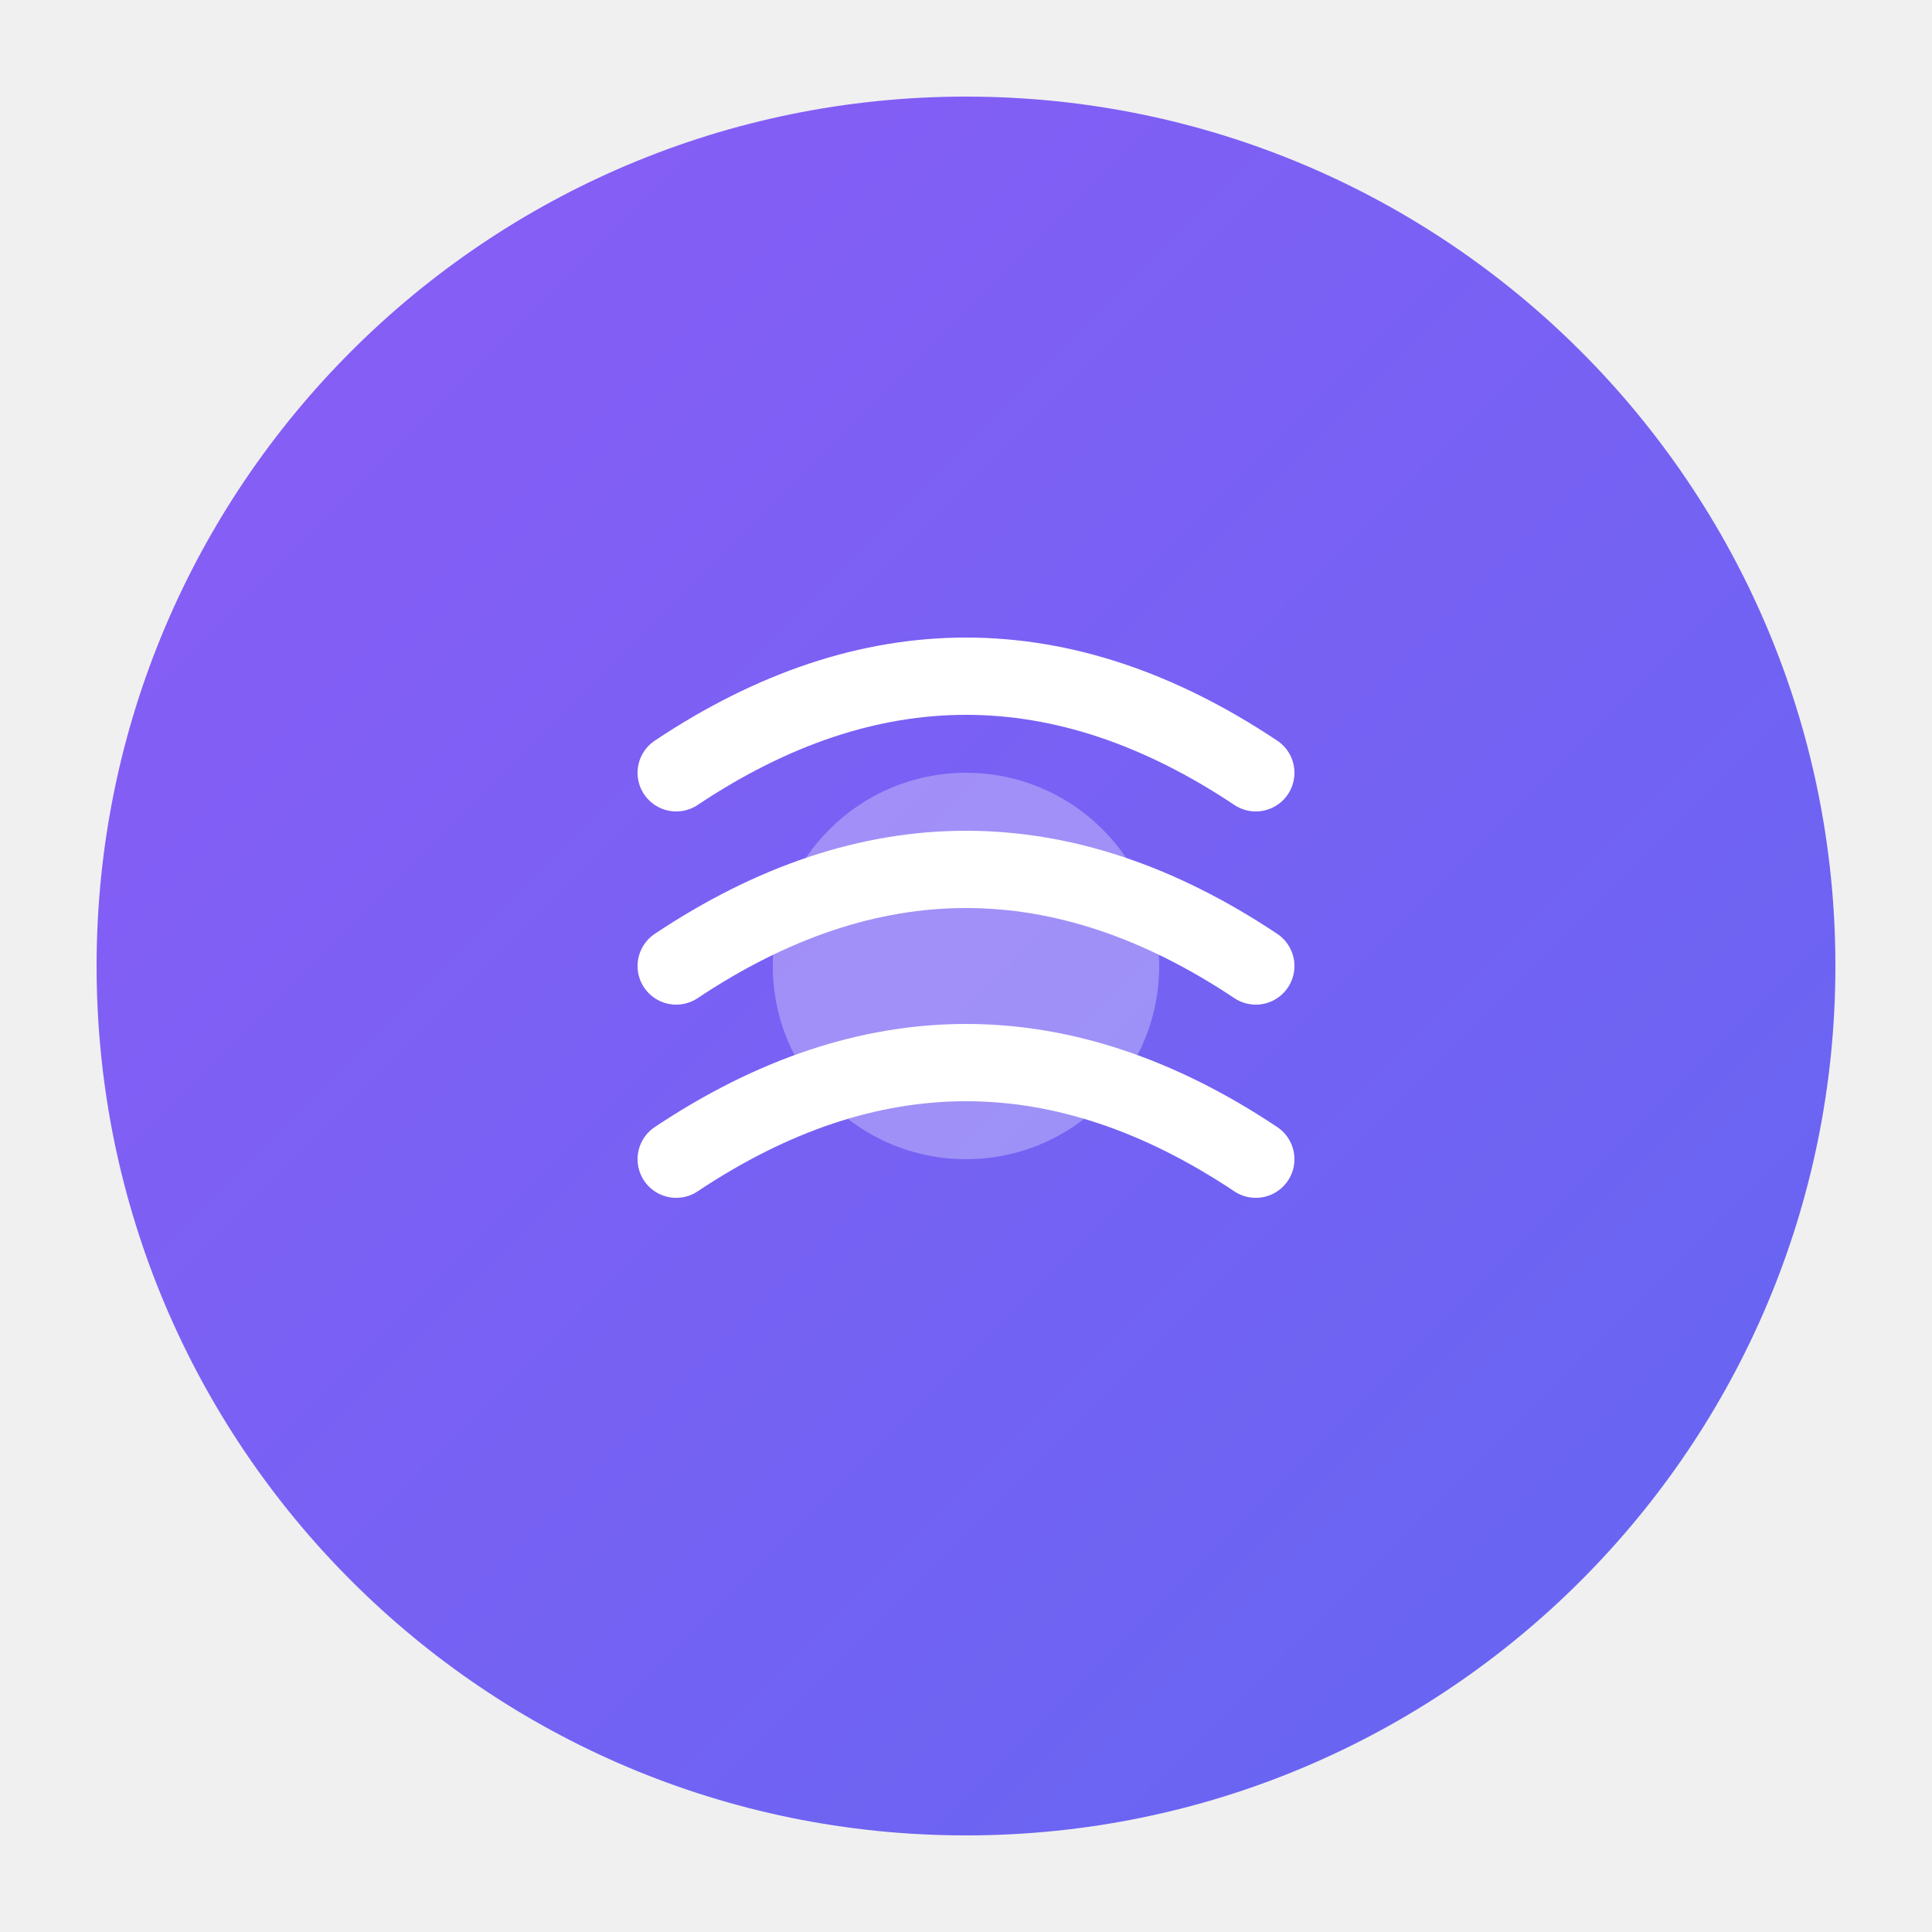
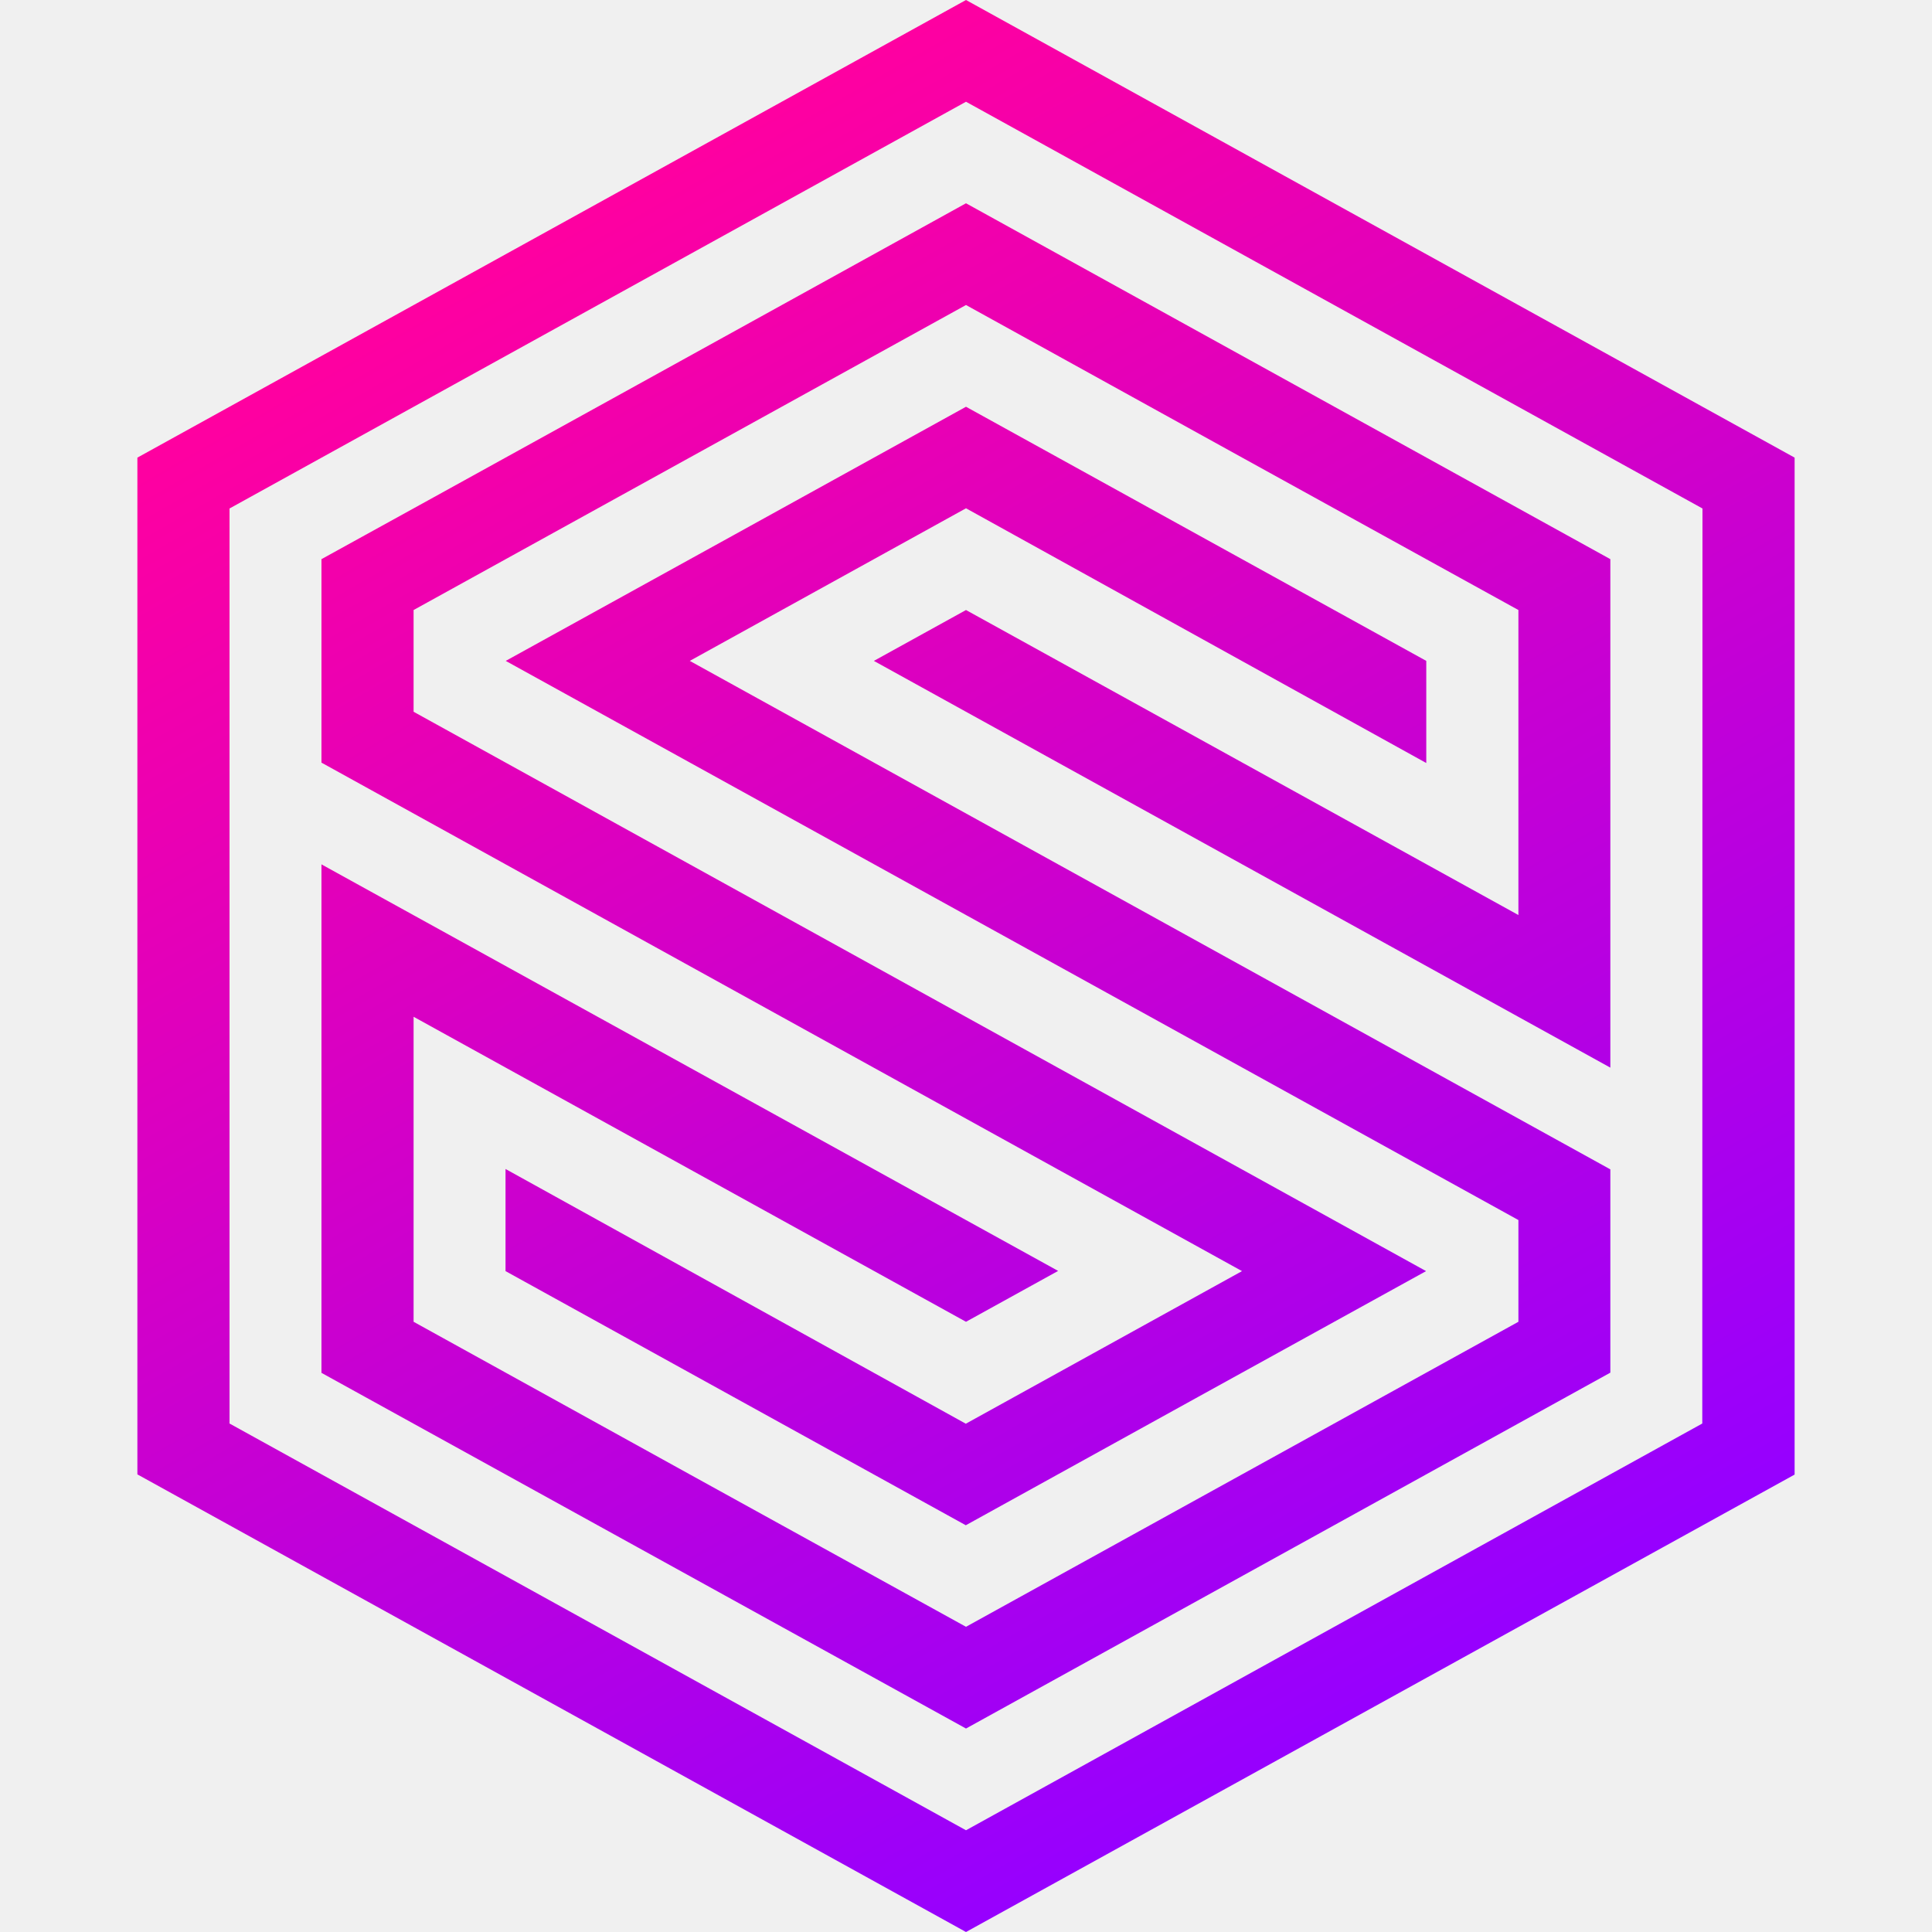
- <svg xmlns="http://www.w3.org/2000/svg" viewBox="0 0 200 200" width="200" height="200">
+ <svg xmlns="http://www.w3.org/2000/svg" width="900" height="900" viewBox="0 0 900 900" fill="none">
+   <g clip-path="url(#clip0_2003_6)">
+     <path d="M750.161 544.739L321.333 307.868L450 236.779L664.414 355.444V307.868L450 189.479C418.109 207.113 263.985 292.254 235.586 307.868C261.963 322.472 538.964 475.395 707.333 568.344V615.736C684.449 628.411 450 757.822 450 757.822C385.85 722.461 256.724 651.189 192.667 615.736V473.65L450 615.736L492.92 592.04L149.747 402.653V639.524L450 805.215C479.593 788.866 728.288 651.556 750.161 639.433V544.739ZM450 0L64 213.175V686.825L450 900L836 686.917V213.175L450 0ZM792.989 663.129L450 852.607L106.92 663.129V236.871L450 47.393L793.08 236.871L792.989 663.129ZM149.747 260.476V355.261L578.575 592.132L449.908 663.221L235.494 544.556V592.132L449.908 710.521C481.799 692.887 635.923 607.746 664.322 592.132C637.945 577.528 361.036 424.605 192.667 331.564V284.172C215.551 271.497 450 142.086 450 142.086C514.058 177.539 643.184 248.811 707.333 284.172V426.258L450 284.172L407.08 307.868L750.161 497.347V260.476L450 94.693C420.315 111.134 171.712 248.444 149.747 260.476Z" fill="url(#paint0_linear_2003_6)" />
+   </g>
  <defs>
-     <linearGradient id="grad1" x1="0%" y1="0%" x2="100%" y2="100%">
-       <stop offset="0%" style="stop-color:#8B5CF6;stop-opacity:1" />
-       <stop offset="100%" style="stop-color:#6366F1;stop-opacity:1" />
+     <linearGradient id="paint0_linear_2003_6" x1="250.886" y1="105.345" x2="648.772" y2="794.944" gradientUnits="userSpaceOnUse">
+       <stop stop-color="#FF00A0" />
+       <stop offset="1" stop-color="#9600FF" />
    </linearGradient>
+     <clipPath id="clip0_2003_6">
+       <rect width="772" height="900" fill="white" transform="translate(64)" />
+     </clipPath>
  </defs>
-   <circle cx="100" cy="100" r="90" fill="url(#grad1)" />
-   <path d="M 70 80 Q 100 60 130 80" stroke="white" stroke-width="8" fill="none" stroke-linecap="round" />
-   <path d="M 70 100 Q 100 80 130 100" stroke="white" stroke-width="8" fill="none" stroke-linecap="round" />
-   <path d="M 70 120 Q 100 100 130 120" stroke="white" stroke-width="8" fill="none" stroke-linecap="round" />
-   <circle cx="100" cy="100" r="20" fill="white" opacity="0.3" />
</svg>
